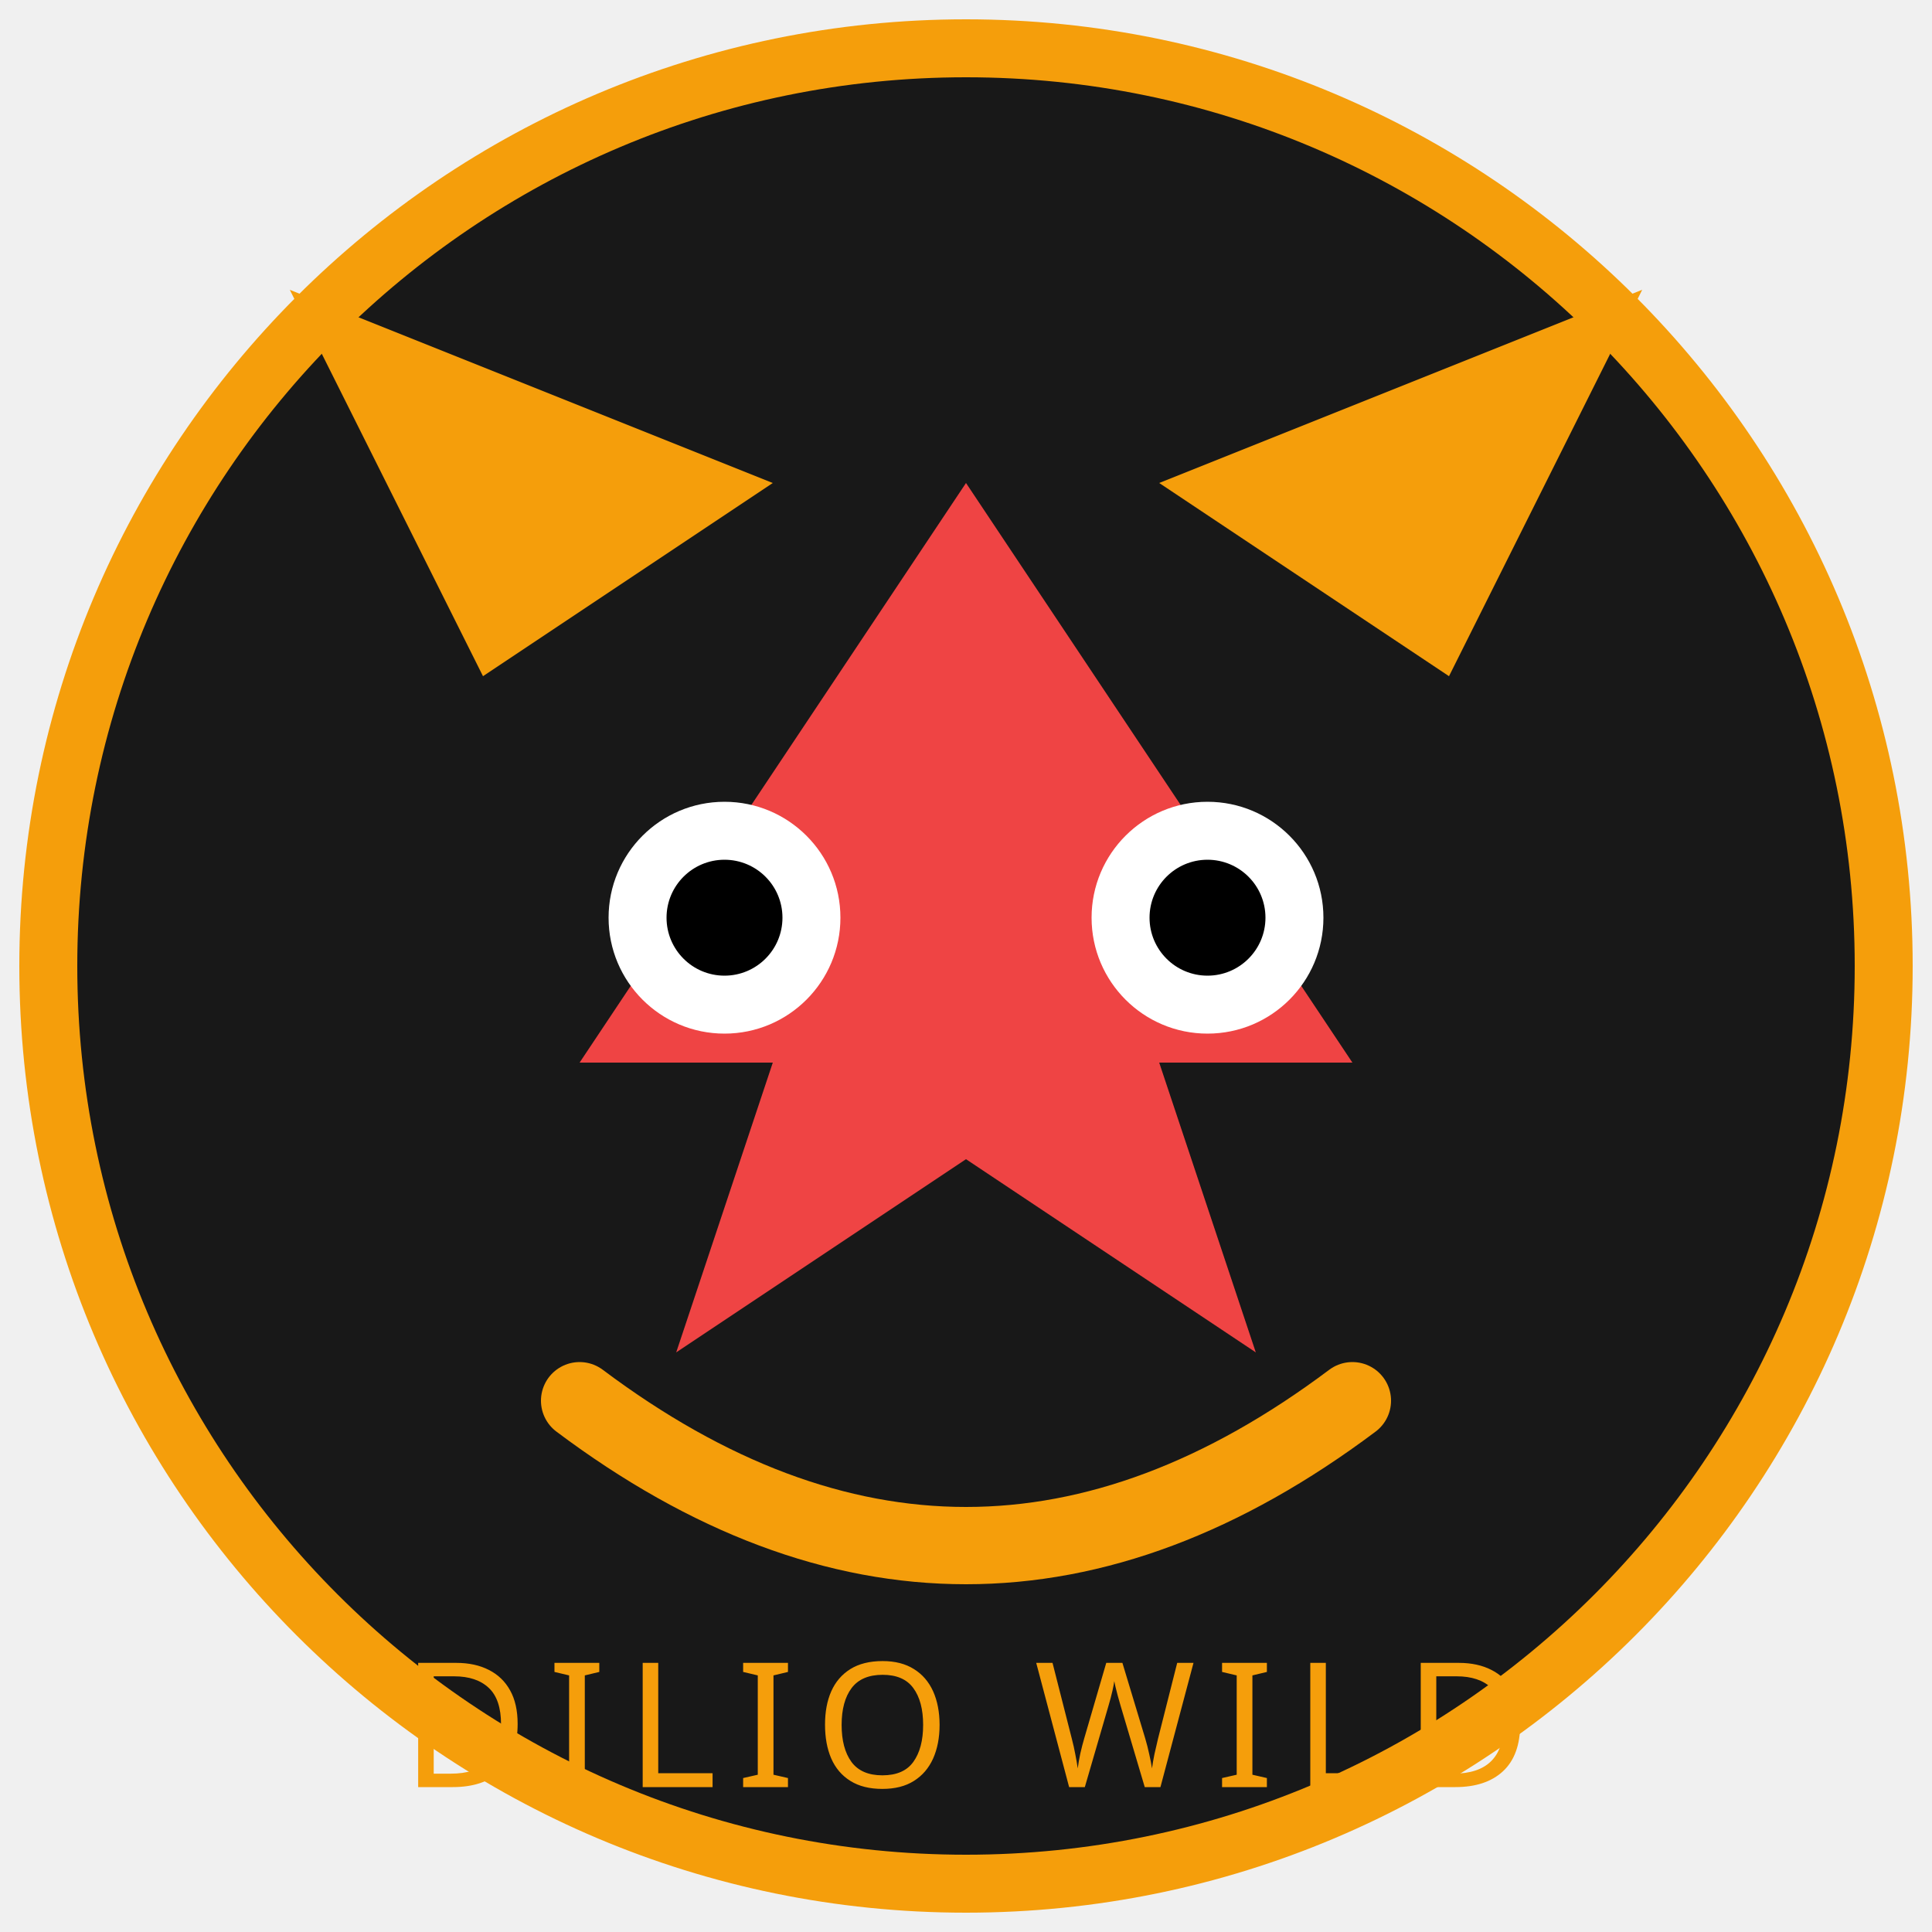
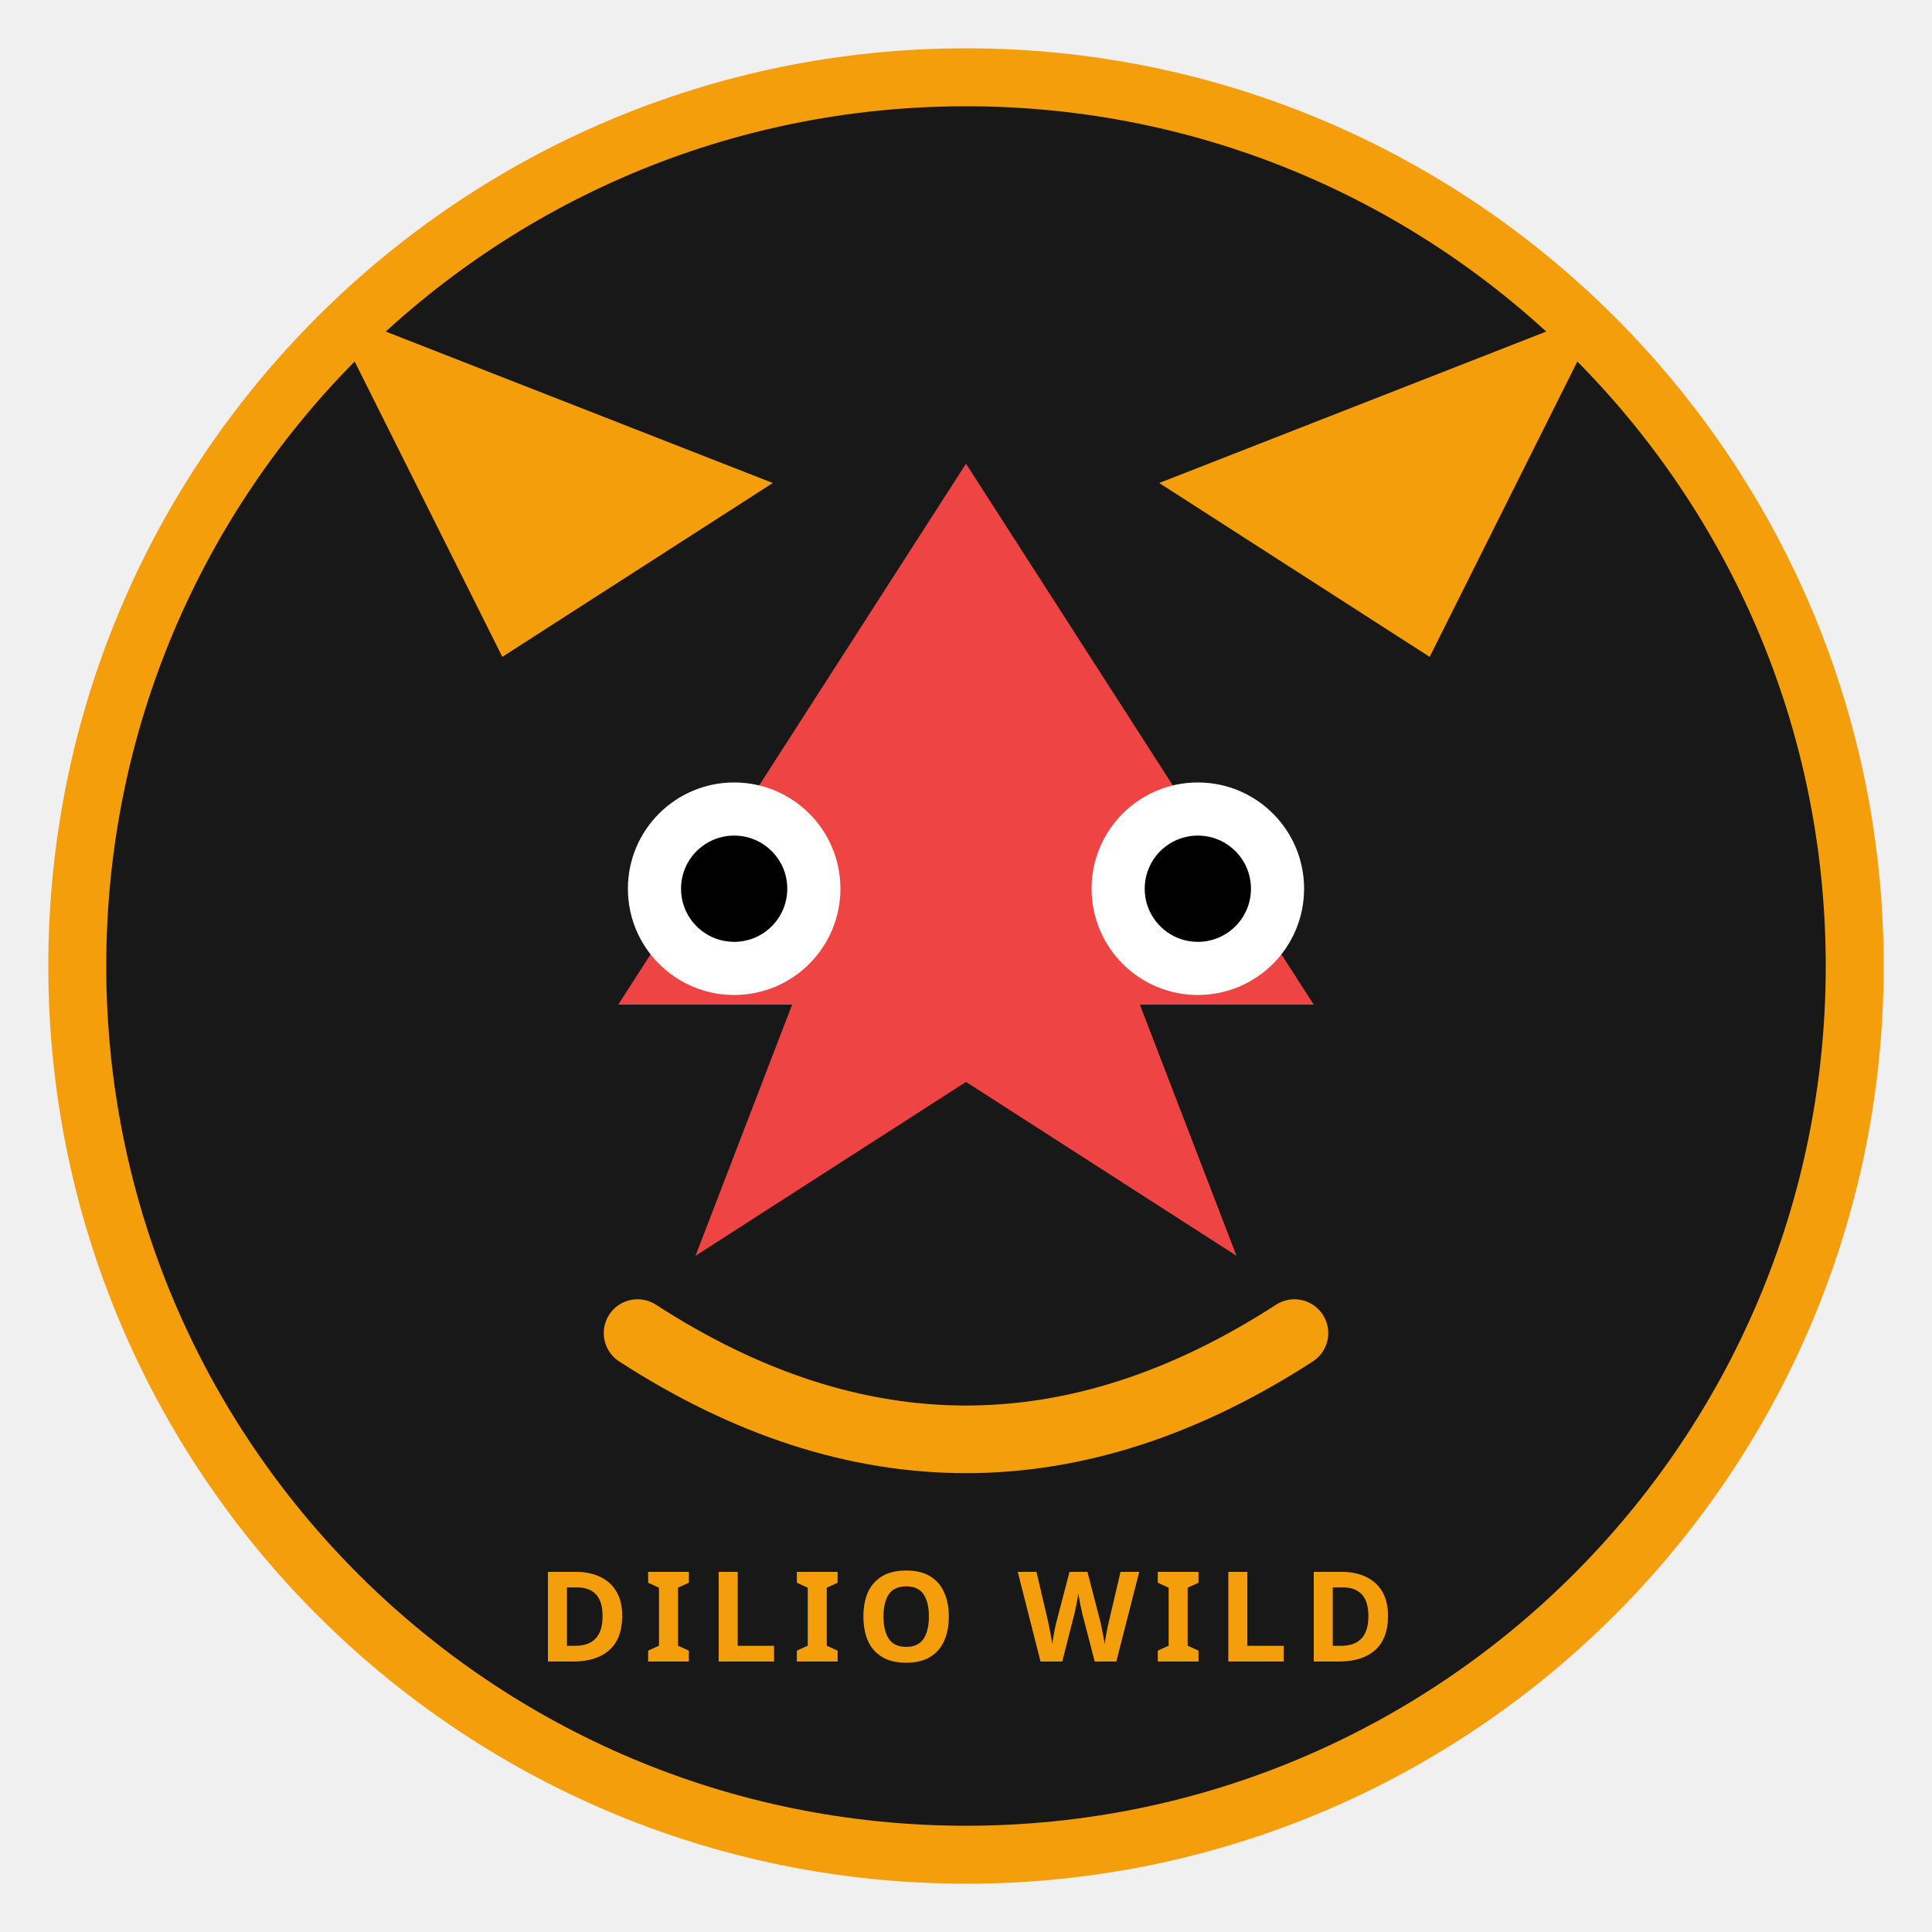
<svg xmlns="http://www.w3.org/2000/svg" viewBox="0 0 200 200" width="200" height="200">
-   <circle cx="100" cy="100" r="95" fill="#181818" stroke="#F59E0B" stroke-width="6" />
-   <path d="M50 70 L30 30 L80 50 Z" fill="#F59E0B" />
-   <path d="M150 70 L170 30 L120 50 Z" fill="#F59E0B" />
-   <polygon points="100,50 60,110 80,110 70,140 100,120 130,140 120,110 140,110" fill="#EF4444" />
-   <circle cx="75" cy="95" r="12" fill="#FFFFFF" />
-   <circle cx="125" cy="95" r="12" fill="#FFFFFF" />
-   <circle cx="75" cy="95" r="6" fill="#000000" />
-   <circle cx="125" cy="95" r="6" fill="#000000" />
-   <path d="M60 145 Q100 175 140 145" stroke="#F59E0B" stroke-width="8" fill="none" stroke-linecap="round" />
-   <text x="100" y="185" text-anchor="middle" font-family="Impact, sans-serif" font-size="18" fill="#F59E0B" letter-spacing="2">DILIO WILD</text>
+   <circle cx="100" cy="100" r="92" fill="#181818" stroke="#F59E0B" stroke-width="6" />
+   <path d="M52 68 L34 32 L80 50 Z" fill="#F59E0B" />
+   <path d="M148 68 L166 32 L120 50 Z" fill="#F59E0B" />
+   <polygon points="100,48 64,104 82,104 72,130 100,112 128,130 118,104 136,104" fill="#EF4444" />
+   <circle cx="76" cy="92" r="11" fill="#FFFFFF" />
+   <circle cx="124" cy="92" r="11" fill="#FFFFFF" />
+   <circle cx="76" cy="92" r="5.5" fill="#000000" />
+   <circle cx="124" cy="92" r="5.5" fill="#000000" />
+   <path d="M66 138 Q100 160 134 138" stroke="#F59E0B" stroke-width="7" fill="none" stroke-linecap="round" />
+   <text x="100" y="172" text-anchor="middle" font-family="Arial Black, Impact, sans-serif" font-weight="900" font-size="13" fill="#F59E0B" letter-spacing="1.5">DILIO WILD</text>
</svg>
